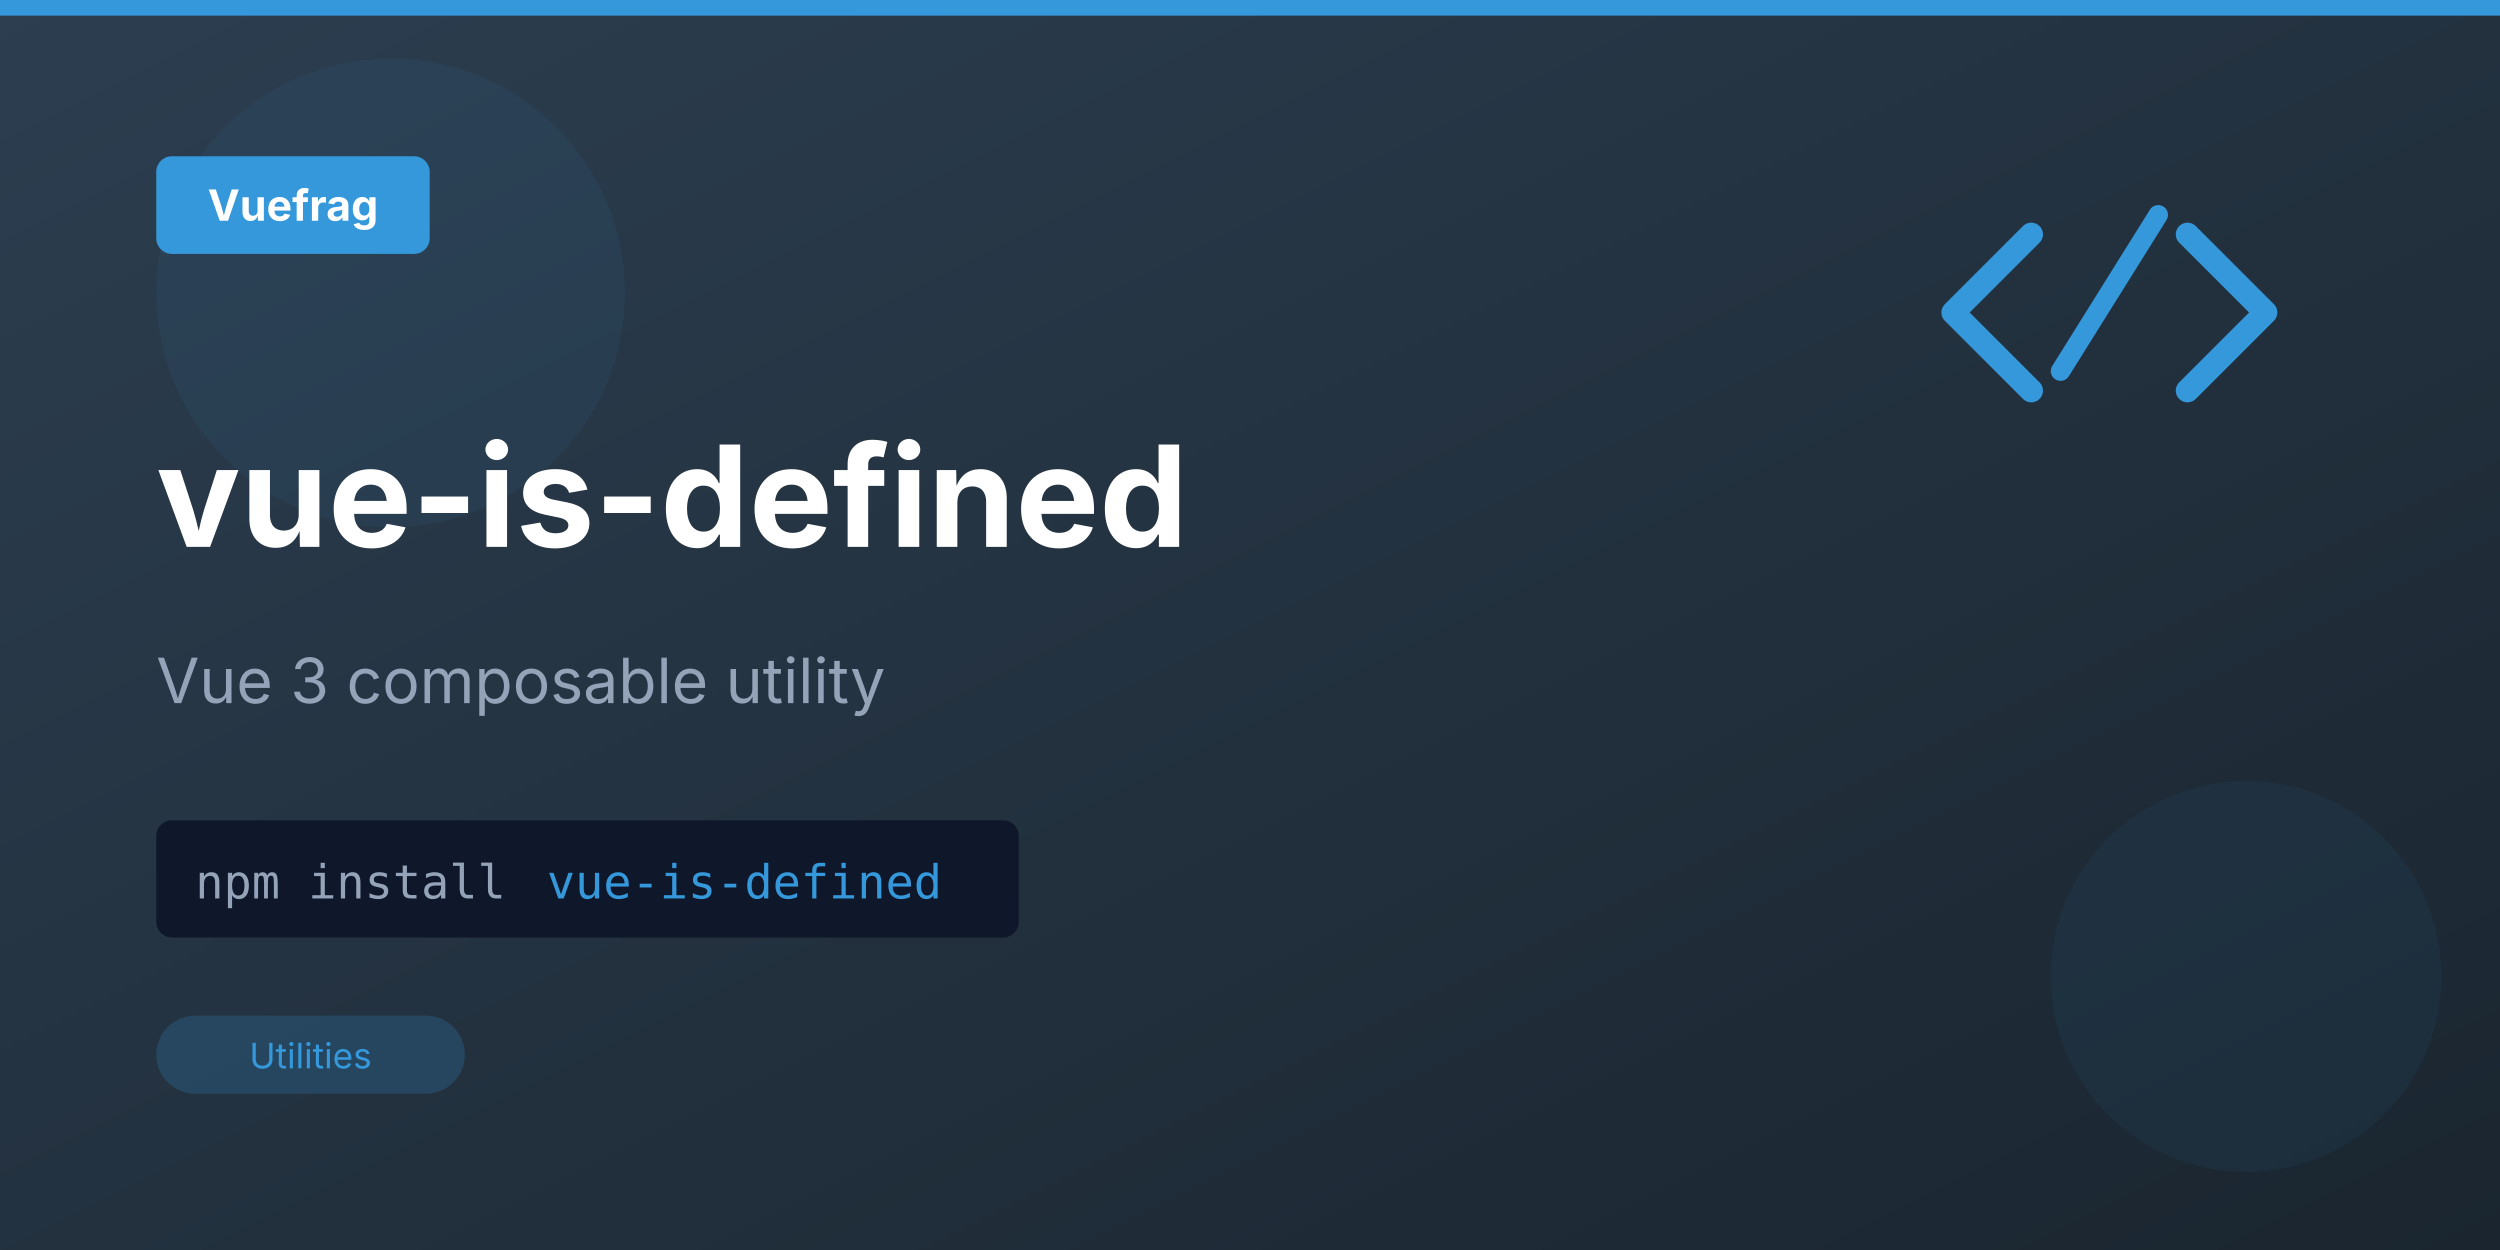
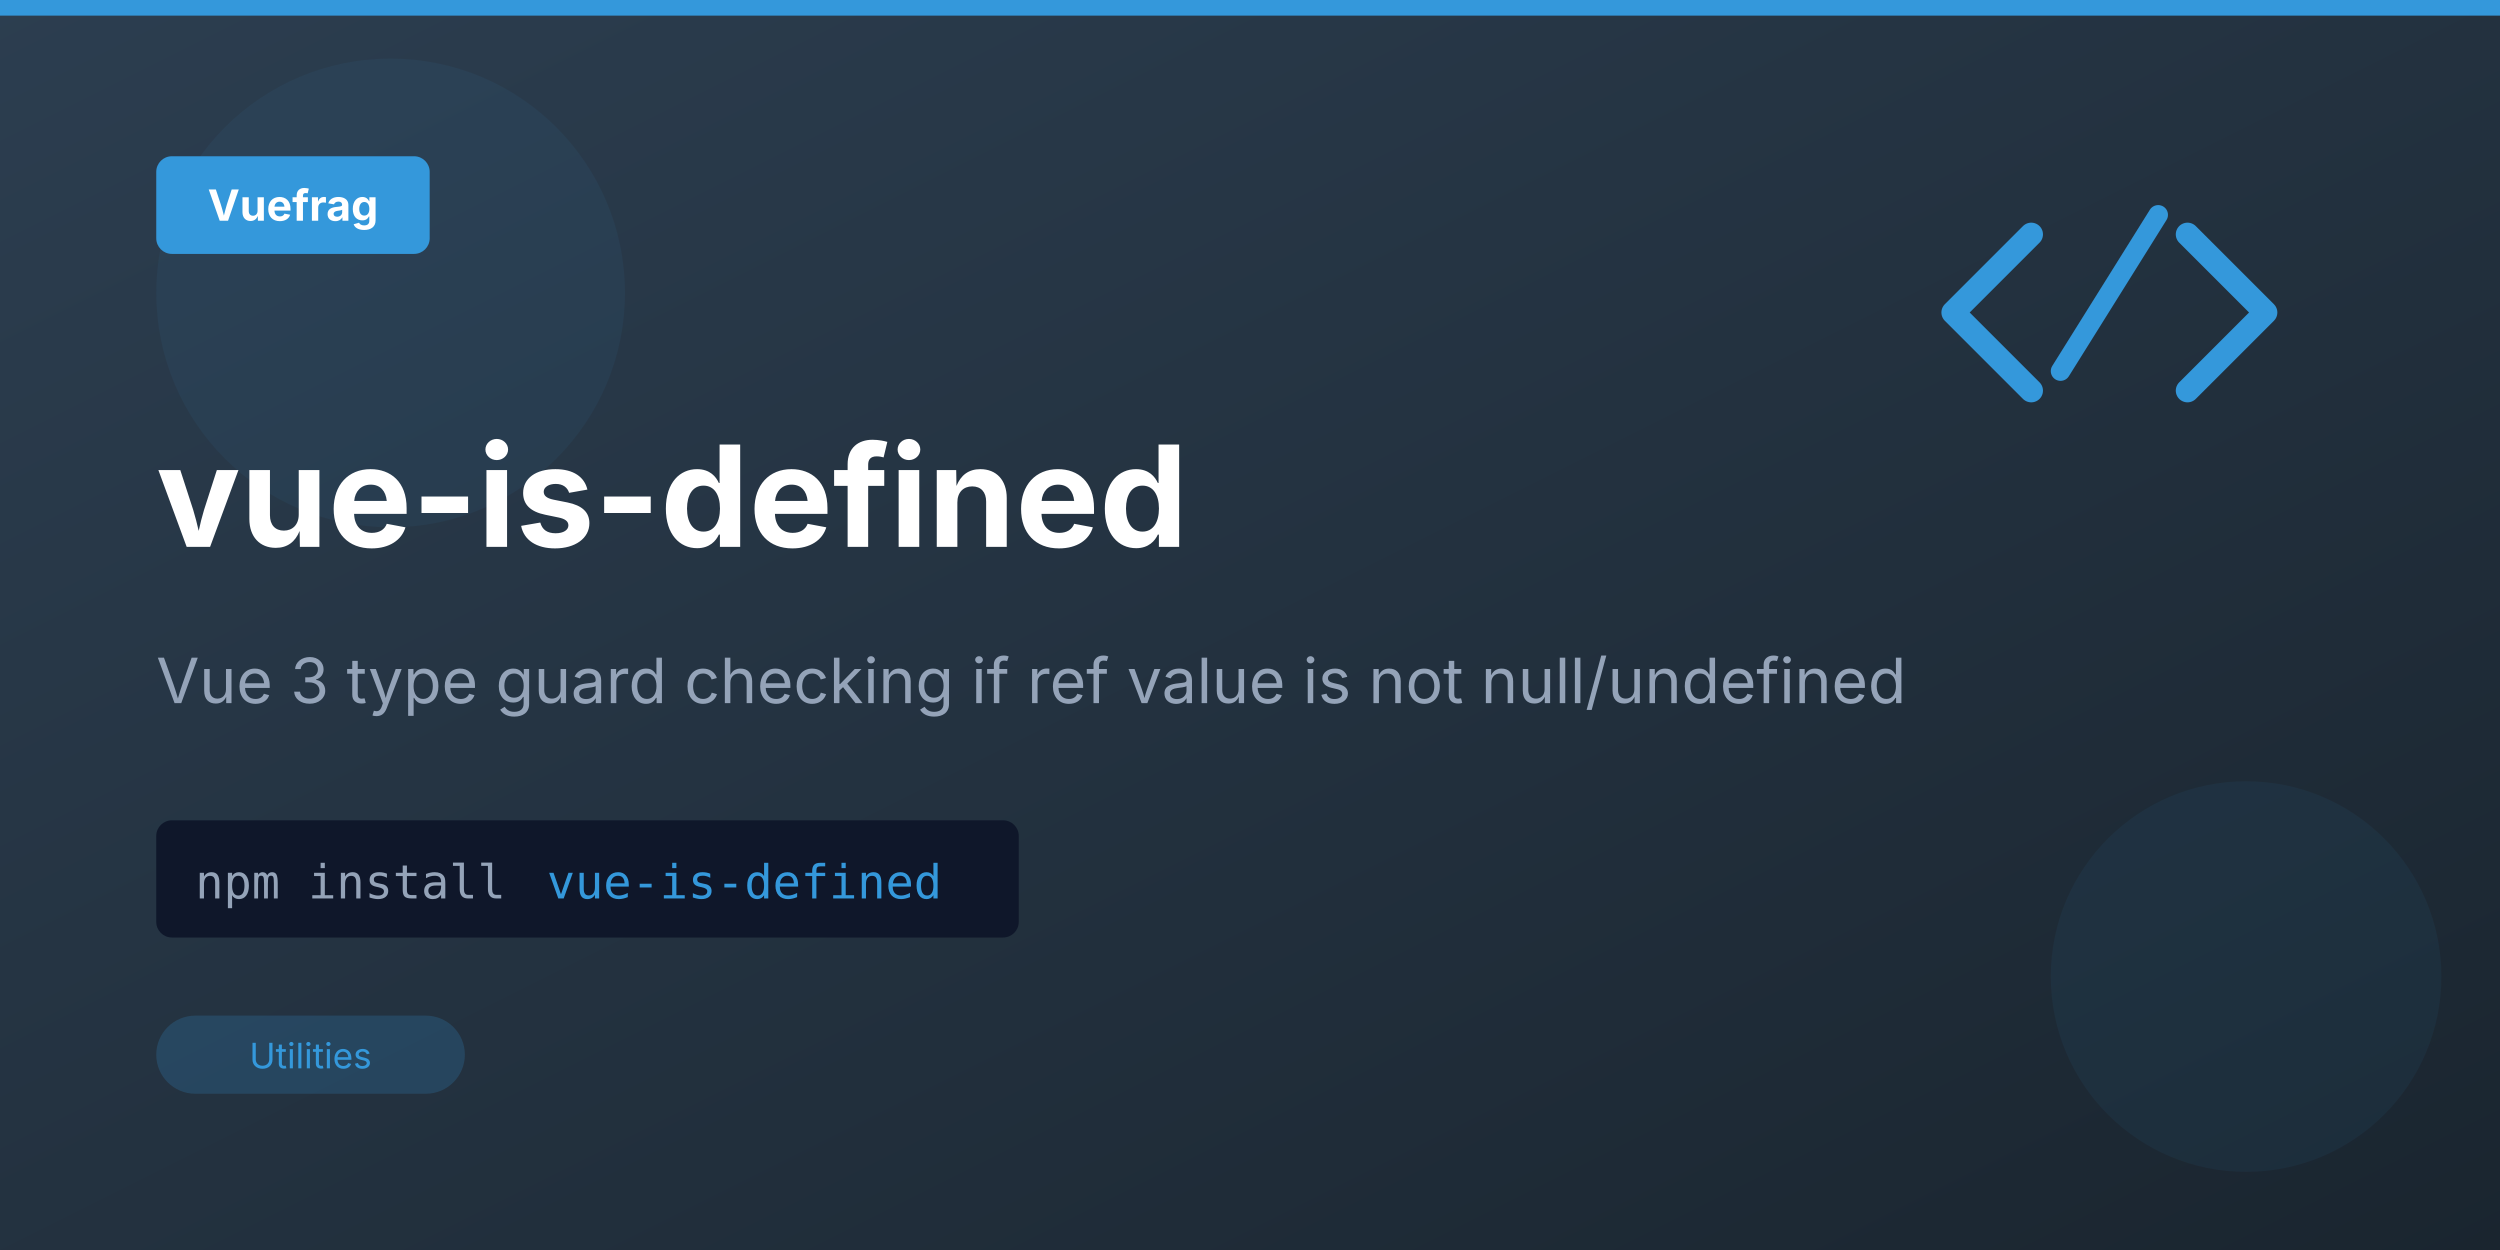
<svg xmlns="http://www.w3.org/2000/svg" viewBox="0 0 1280 640" width="1280" height="640">
  <defs>
    <linearGradient id="banner-bg" x1="0%" y1="0%" x2="100%" y2="100%">
      <stop offset="0%" style="stop-color:#2c3e50;stop-opacity:1" />
      <stop offset="100%" style="stop-color:#1a252f;stop-opacity:1" />
    </linearGradient>
  </defs>
  <rect width="1280" height="640" fill="url(#banner-bg)" />
  <circle cx="200" cy="150" r="120" fill="#3498db" opacity="0.06" />
  <circle cx="1150" cy="500" r="100" fill="#3498db" opacity="0.06" />
  <rect x="0" y="0" width="1280" height="8" fill="#3498db" />
  <g transform="translate(80, 80)">
    <rect width="140" height="50" rx="8" fill="#3498db" />
    <text x="70" y="33" text-anchor="middle" font-family="system-ui, -apple-system, sans-serif" font-size="22" font-weight="700" fill="white">Vuefrag</text>
  </g>
  <text x="80" y="280" font-family="system-ui, -apple-system, sans-serif" font-size="72" font-weight="700" fill="white">vue-is-defined</text>
-   <text x="80" y="360" font-family="system-ui, -apple-system, sans-serif" font-size="32" fill="#94a3b8">Vue 3 composable utility</text>
+   <text x="80" y="360" font-family="system-ui, -apple-system, sans-serif" font-size="32" fill="#94a3b8">Vue 3 type guard checking if ref value is not null/undefined</text>
  <g transform="translate(80, 420)">
    <rect width="441.6" height="60" rx="8" fill="#0f172a" />
    <text x="20" y="40" font-family="ui-monospace, monospace" font-size="24" fill="#94a3b8">npm install</text>
    <text x="200" y="40" font-family="ui-monospace, monospace" font-size="24" fill="#3498db">vue-is-defined</text>
  </g>
  <g transform="translate(80, 520)">
    <rect width="158" height="40" rx="20" fill="#3498db" opacity="0.2" />
    <text x="79" y="27" text-anchor="middle" font-family="system-ui, -apple-system, sans-serif" font-size="18" fill="#3498db">Utilities</text>
  </g>
  <g>
    <path d="M1040 120l-40 40 40 40" fill="none" stroke="#3498db" stroke-width="12" stroke-linecap="round" stroke-linejoin="round" />
    <path d="M1120 120l40 40-40 40" fill="none" stroke="#3498db" stroke-width="12" stroke-linecap="round" stroke-linejoin="round" />
    <line x1="1105" y1="110" x2="1055" y2="190" stroke="#3498db" stroke-width="10" stroke-linecap="round" />
  </g>
</svg>
